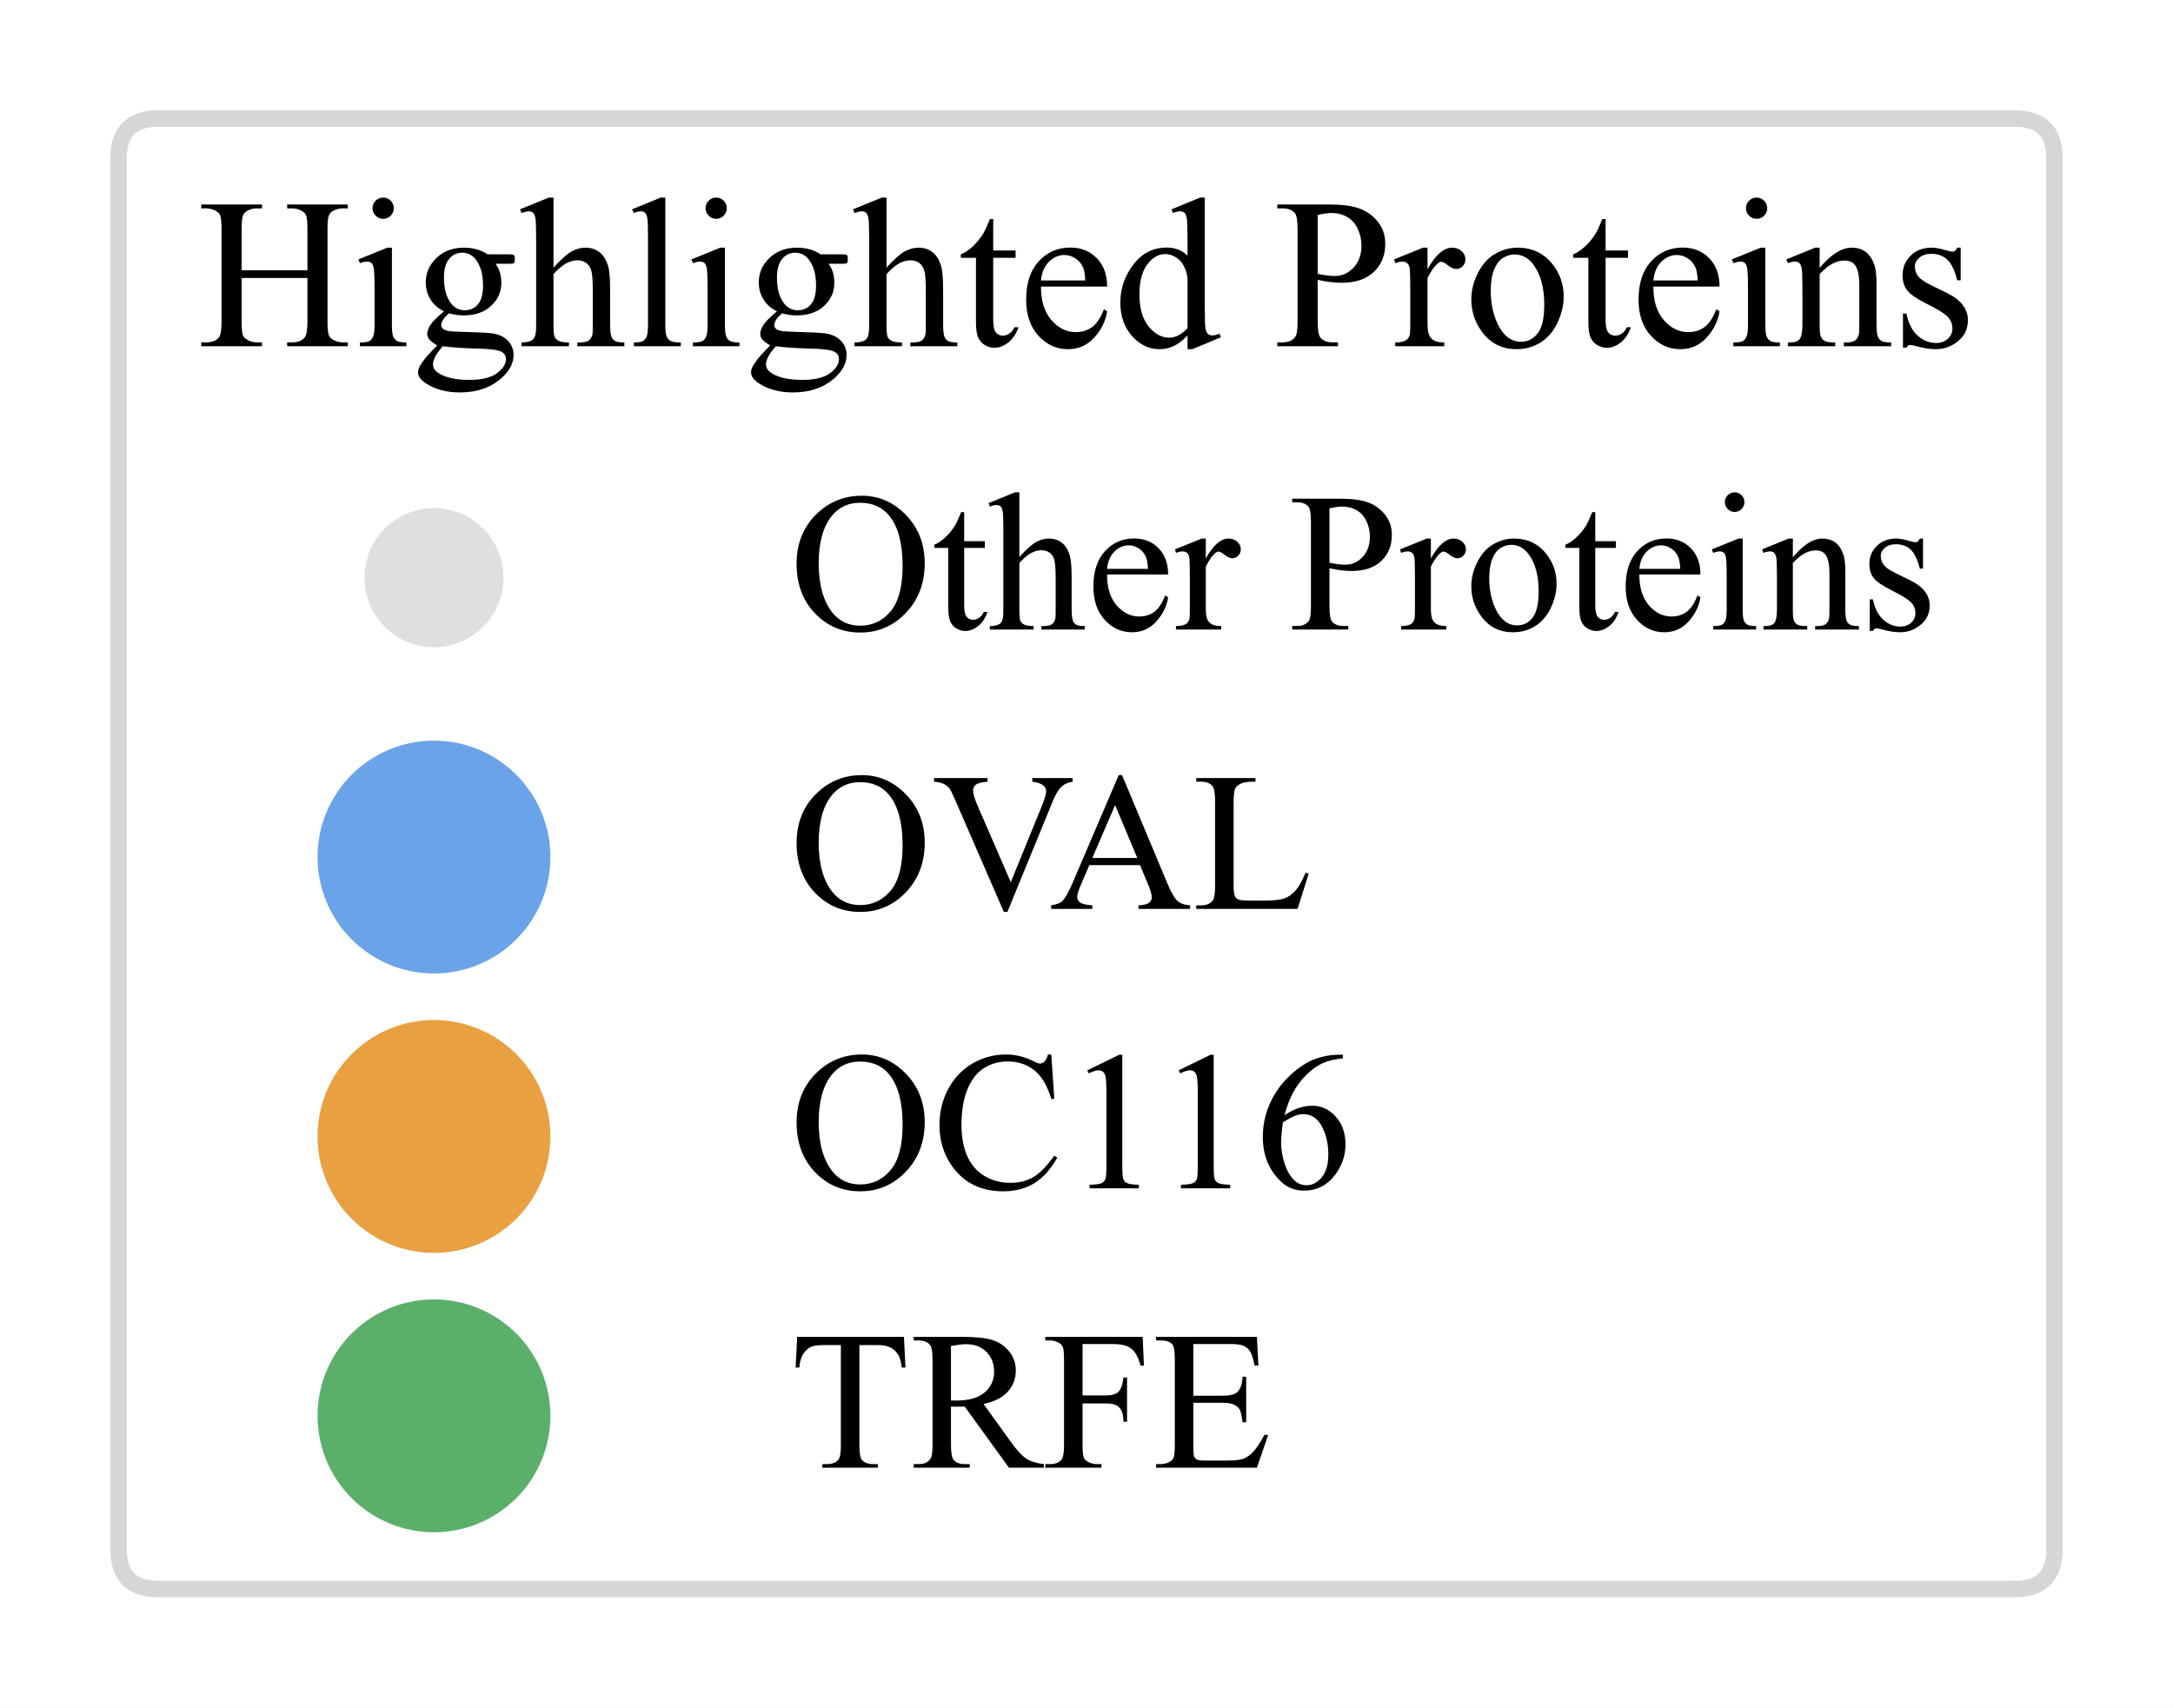
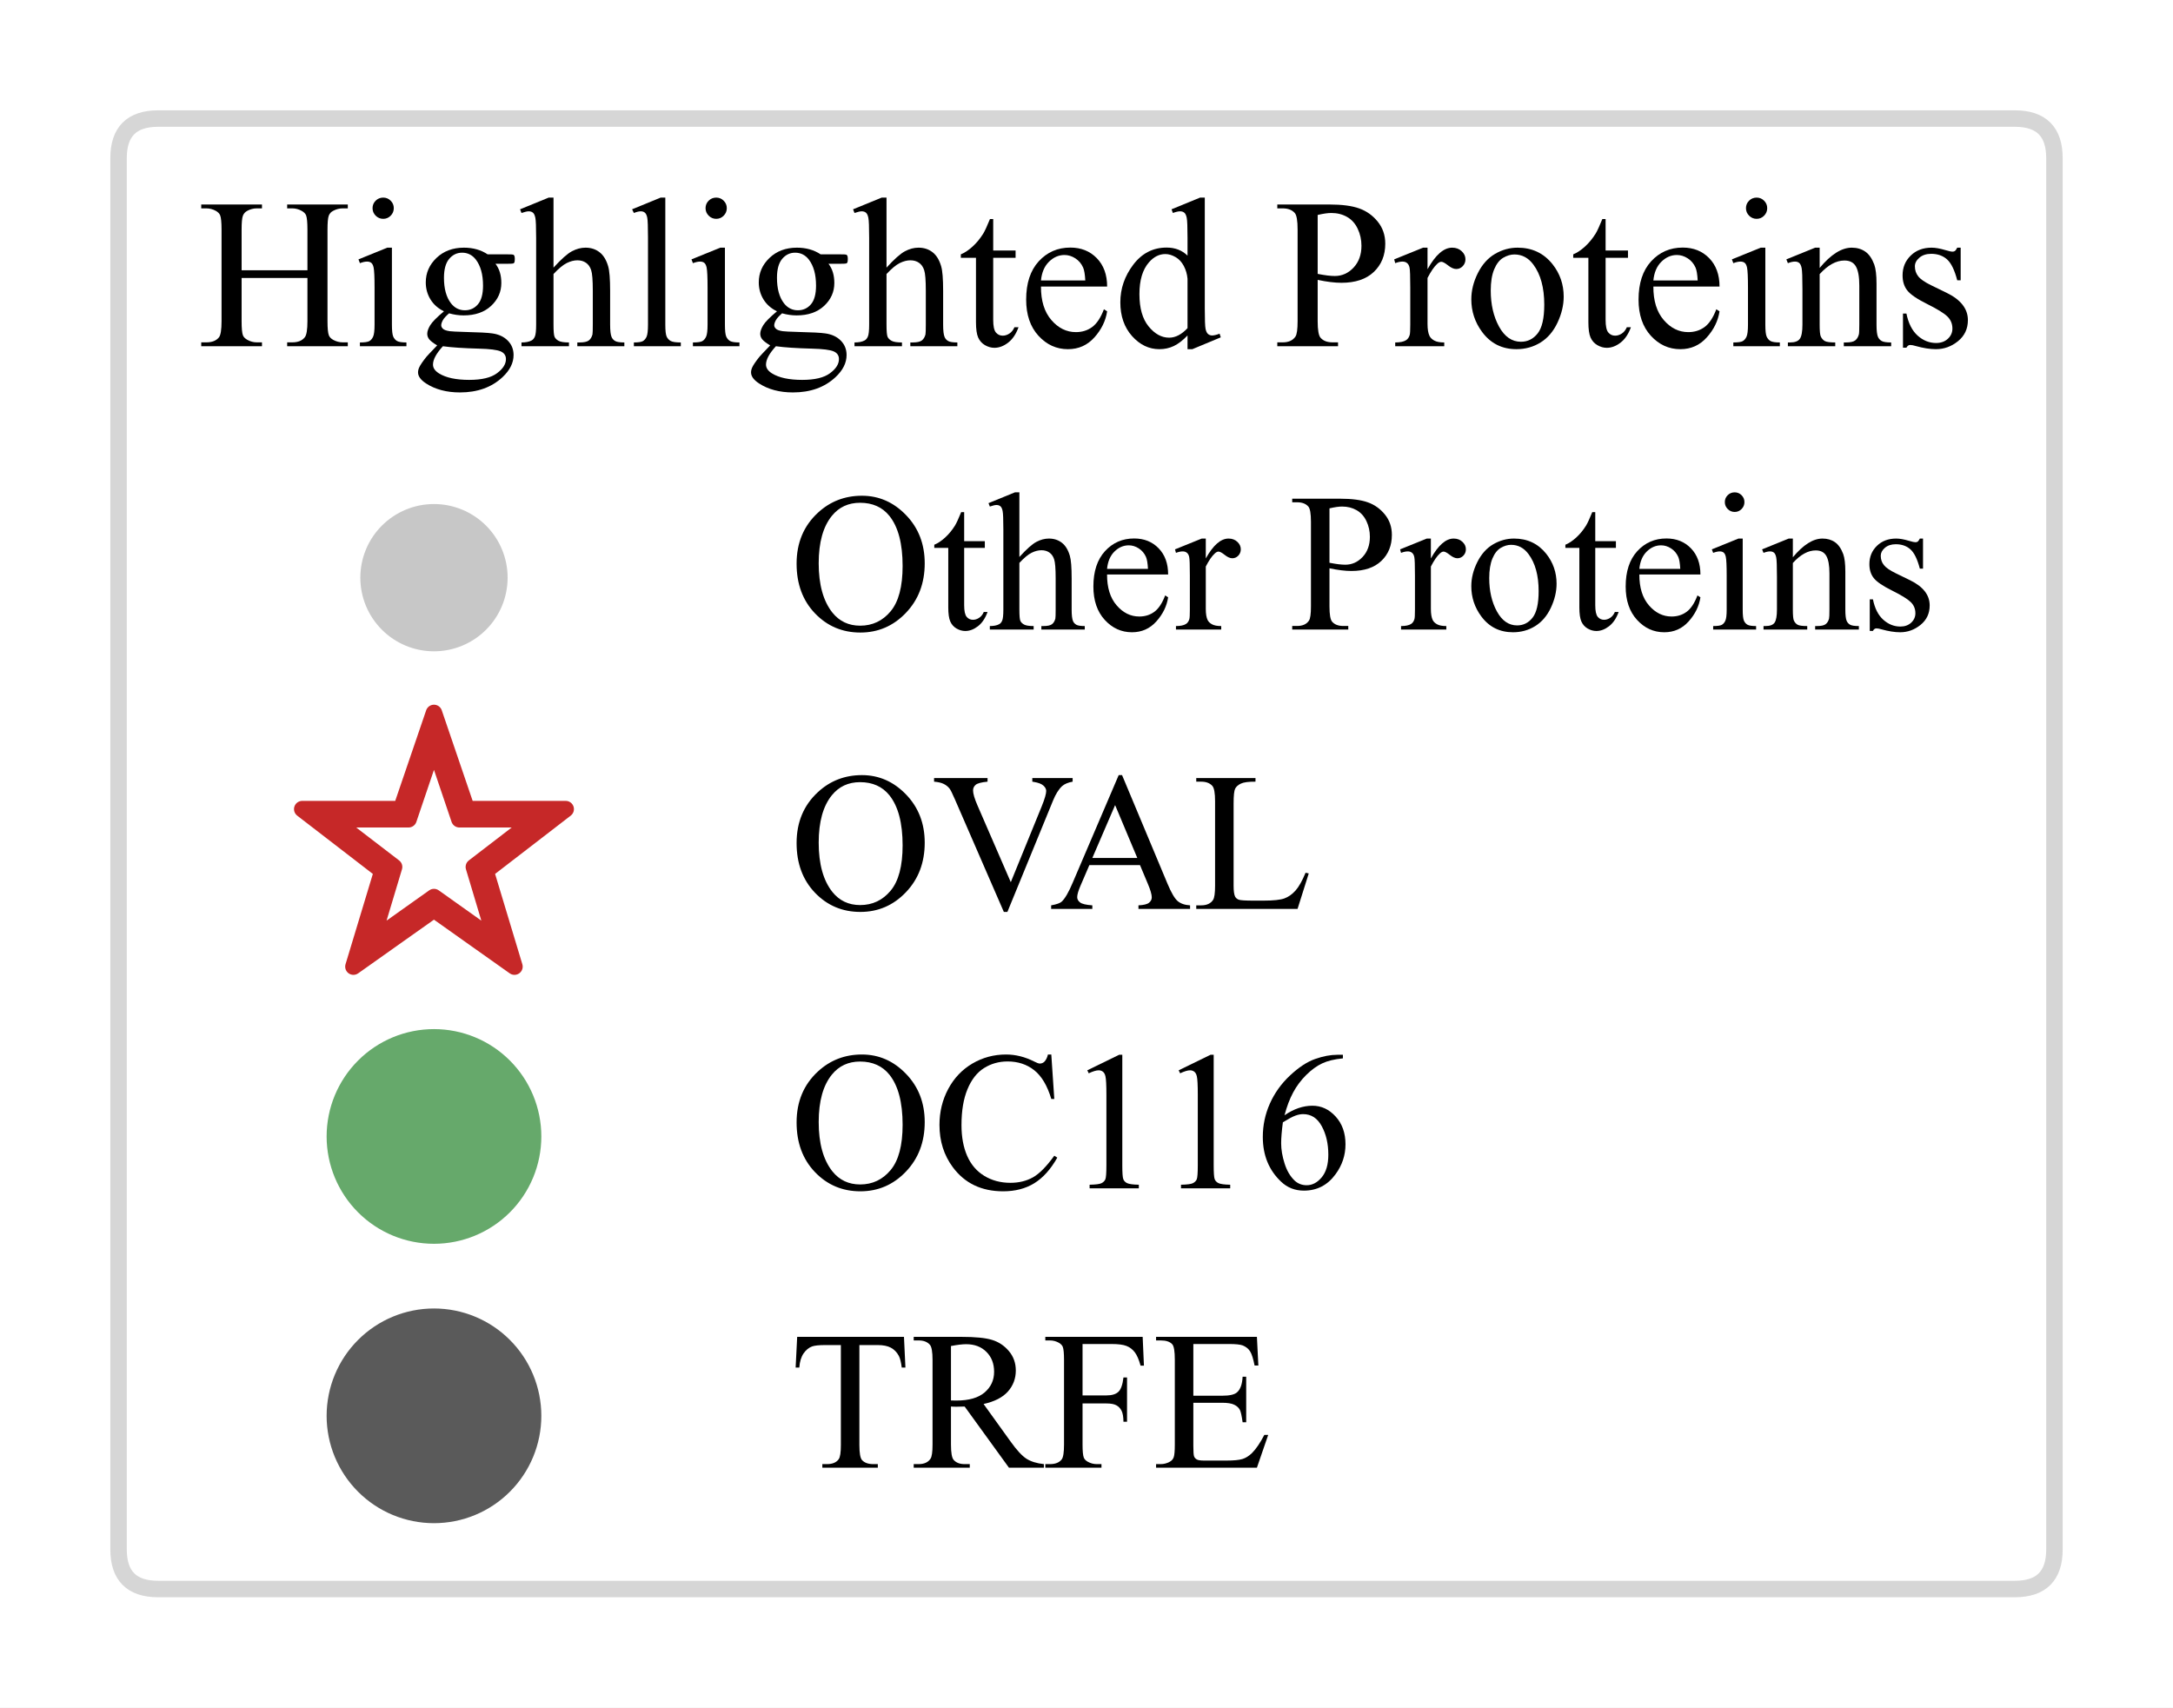
<svg xmlns="http://www.w3.org/2000/svg" xmlns:xlink="http://www.w3.org/1999/xlink" width="131.967pt" height="103.7pt" viewBox="0 0 131.967 103.7" version="1.1">
  <defs>
    <style type="text/css">*{stroke-linejoin: round; stroke-linecap: butt}</style>
  </defs>
  <g id="figure_1">
    <g id="patch_1">
      <path d="M 0 103.7  L 131.967 103.7  L 131.967 -0  L 0 -0  z " style="fill: #ffffff" />
    </g>
    <g id="legend_1">
      <g id="patch_2">
        <path d="M 9.6 96.5  L 122.367 96.5  Q 124.767 96.5 124.767 94.1  L 124.767 9.6  Q 124.767 7.2 122.367 7.2  L 9.6 7.2  Q 7.2 7.2 7.2 9.6  L 7.2 94.1  Q 7.2 96.5 9.6 96.5  z " style="fill: #ffffff; opacity: 0.8; stroke: #cccccc; stroke-linejoin: miter" />
      </g>
      <g id="text_1">
        <g transform="translate(12 21.02688) scale(0.13 -0.13)">
          <defs>
            <path id="TimesNewRomanPSMT-48" d="M 1316 2272  L 3284 2272  L 3284 3484  Q 3284 3809 3244 3913  Q 3213 3991 3113 4047  Q 2978 4122 2828 4122  L 2678 4122  L 2678 4238  L 4491 4238  L 4491 4122  L 4341 4122  Q 4191 4122 4056 4050  Q 3956 4000 3920 3898  Q 3884 3797 3884 3484  L 3884 750  Q 3884 428 3925 325  Q 3956 247 4053 191  Q 4191 116 4341 116  L 4491 116  L 4491 0  L 2678 0  L 2678 116  L 2828 116  Q 3088 116 3206 269  Q 3284 369 3284 750  L 3284 2041  L 1316 2041  L 1316 750  Q 1316 428 1356 325  Q 1388 247 1488 191  Q 1622 116 1772 116  L 1925 116  L 1925 0  L 109 0  L 109 116  L 259 116  Q 522 116 641 269  Q 716 369 716 750  L 716 3484  Q 716 3809 675 3913  Q 644 3991 547 4047  Q 409 4122 259 4122  L 109 4122  L 109 4238  L 1925 4238  L 1925 4122  L 1772 4122  Q 1622 4122 1488 4050  Q 1391 4000 1353 3898  Q 1316 3797 1316 3484  L 1316 2272  z " transform="scale(0.015625)" />
            <path id="TimesNewRomanPSMT-69" d="M 928 4444  Q 1059 4444 1151 4351  Q 1244 4259 1244 4128  Q 1244 3997 1151 3903  Q 1059 3809 928 3809  Q 797 3809 703 3903  Q 609 3997 609 4128  Q 609 4259 701 4351  Q 794 4444 928 4444  z M 1188 2947  L 1188 647  Q 1188 378 1227 289  Q 1266 200 1342 156  Q 1419 113 1622 113  L 1622 0  L 231 0  L 231 113  Q 441 113 512 153  Q 584 194 626 287  Q 669 381 669 647  L 669 1750  Q 669 2216 641 2353  Q 619 2453 572 2492  Q 525 2531 444 2531  Q 356 2531 231 2484  L 188 2597  L 1050 2947  L 1188 2947  z " transform="scale(0.015625)" />
            <path id="TimesNewRomanPSMT-67" d="M 966 1044  Q 703 1172 562 1401  Q 422 1631 422 1909  Q 422 2334 742 2640  Q 1063 2947 1563 2947  Q 1972 2947 2272 2747  L 2878 2747  Q 3013 2747 3034 2739  Q 3056 2731 3066 2713  Q 3084 2684 3084 2613  Q 3084 2531 3069 2500  Q 3059 2484 3036 2475  Q 3013 2466 2878 2466  L 2506 2466  Q 2681 2241 2681 1891  Q 2681 1491 2375 1206  Q 2069 922 1553 922  Q 1341 922 1119 984  Q 981 866 932 777  Q 884 688 884 625  Q 884 572 936 522  Q 988 472 1138 450  Q 1225 438 1575 428  Q 2219 413 2409 384  Q 2700 344 2873 169  Q 3047 -6 3047 -263  Q 3047 -616 2716 -925  Q 2228 -1381 1444 -1381  Q 841 -1381 425 -1109  Q 191 -953 191 -784  Q 191 -709 225 -634  Q 278 -519 444 -313  Q 466 -284 763 25  Q 600 122 533 198  Q 466 275 466 372  Q 466 481 555 628  Q 644 775 966 1044  z M 1509 2797  Q 1278 2797 1122 2612  Q 966 2428 966 2047  Q 966 1553 1178 1281  Q 1341 1075 1591 1075  Q 1828 1075 1981 1253  Q 2134 1431 2134 1813  Q 2134 2309 1919 2591  Q 1759 2797 1509 2797  z M 934 0  Q 788 -159 713 -296  Q 638 -434 638 -550  Q 638 -700 819 -813  Q 1131 -1006 1722 -1006  Q 2284 -1006 2551 -807  Q 2819 -609 2819 -384  Q 2819 -222 2659 -153  Q 2497 -84 2016 -72  Q 1313 -53 934 0  z " transform="scale(0.015625)" />
            <path id="TimesNewRomanPSMT-68" d="M 1041 4444  L 1041 2350  Q 1388 2731 1591 2839  Q 1794 2947 1997 2947  Q 2241 2947 2416 2812  Q 2591 2678 2675 2391  Q 2734 2191 2734 1659  L 2734 647  Q 2734 375 2778 275  Q 2809 200 2884 156  Q 2959 113 3159 113  L 3159 0  L 1753 0  L 1753 113  L 1819 113  Q 2019 113 2097 173  Q 2175 234 2206 353  Q 2216 403 2216 647  L 2216 1659  Q 2216 2128 2167 2275  Q 2119 2422 2012 2495  Q 1906 2569 1756 2569  Q 1603 2569 1437 2487  Q 1272 2406 1041 2159  L 1041 647  Q 1041 353 1073 281  Q 1106 209 1195 161  Q 1284 113 1503 113  L 1503 0  L 84 0  L 84 113  Q 275 113 384 172  Q 447 203 484 290  Q 522 378 522 647  L 522 3238  Q 522 3728 498 3840  Q 475 3953 426 3993  Q 378 4034 297 4034  Q 231 4034 84 3984  L 41 4094  L 897 4444  L 1041 4444  z " transform="scale(0.015625)" />
            <path id="TimesNewRomanPSMT-6c" d="M 1184 4444  L 1184 647  Q 1184 378 1223 290  Q 1263 203 1344 158  Q 1425 113 1647 113  L 1647 0  L 244 0  L 244 113  Q 441 113 512 153  Q 584 194 625 287  Q 666 381 666 647  L 666 3247  Q 666 3731 644 3842  Q 622 3953 573 3993  Q 525 4034 450 4034  Q 369 4034 244 3984  L 191 4094  L 1044 4444  L 1184 4444  z " transform="scale(0.015625)" />
            <path id="TimesNewRomanPSMT-74" d="M 1031 3803  L 1031 2863  L 1700 2863  L 1700 2644  L 1031 2644  L 1031 788  Q 1031 509 1111 412  Q 1191 316 1316 316  Q 1419 316 1516 380  Q 1613 444 1666 569  L 1788 569  Q 1678 263 1478 108  Q 1278 -47 1066 -47  Q 922 -47 784 33  Q 647 113 581 261  Q 516 409 516 719  L 516 2644  L 63 2644  L 63 2747  Q 234 2816 414 2980  Q 594 3144 734 3369  Q 806 3488 934 3803  L 1031 3803  z " transform="scale(0.015625)" />
            <path id="TimesNewRomanPSMT-65" d="M 681 1784  Q 678 1147 991 784  Q 1303 422 1725 422  Q 2006 422 2214 576  Q 2422 731 2563 1106  L 2659 1044  Q 2594 616 2278 264  Q 1963 -88 1488 -88  Q 972 -88 605 314  Q 238 716 238 1394  Q 238 2128 614 2539  Q 991 2950 1559 2950  Q 2041 2950 2350 2633  Q 2659 2316 2659 1784  L 681 1784  z M 681 1966  L 2006 1966  Q 1991 2241 1941 2353  Q 1863 2528 1708 2628  Q 1553 2728 1384 2728  Q 1125 2728 920 2526  Q 716 2325 681 1966  z " transform="scale(0.015625)" />
            <path id="TimesNewRomanPSMT-64" d="M 2222 322  Q 2013 103 1813 7  Q 1613 -88 1381 -88  Q 913 -88 563 304  Q 213 697 213 1313  Q 213 1928 600 2439  Q 988 2950 1597 2950  Q 1975 2950 2222 2709  L 2222 3238  Q 2222 3728 2198 3840  Q 2175 3953 2125 3993  Q 2075 4034 2000 4034  Q 1919 4034 1784 3984  L 1744 4094  L 2597 4444  L 2738 4444  L 2738 1134  Q 2738 631 2761 520  Q 2784 409 2836 365  Q 2888 322 2956 322  Q 3041 322 3181 375  L 3216 266  L 2366 -88  L 2222 -88  L 2222 322  z M 2222 541  L 2222 2016  Q 2203 2228 2109 2403  Q 2016 2578 1861 2667  Q 1706 2756 1559 2756  Q 1284 2756 1069 2509  Q 784 2184 784 1559  Q 784 928 1059 592  Q 1334 256 1672 256  Q 1956 256 2222 541  z " transform="scale(0.015625)" />
            <path id="TimesNewRomanPSMT-20" transform="scale(0.015625)" />
            <path id="TimesNewRomanPSMT-50" d="M 1313 1984  L 1313 750  Q 1313 350 1400 253  Q 1519 116 1759 116  L 1922 116  L 1922 0  L 106 0  L 106 116  L 266 116  Q 534 116 650 291  Q 713 388 713 750  L 713 3488  Q 713 3888 628 3984  Q 506 4122 266 4122  L 106 4122  L 106 4238  L 1659 4238  Q 2228 4238 2556 4120  Q 2884 4003 3109 3725  Q 3334 3447 3334 3066  Q 3334 2547 2992 2222  Q 2650 1897 2025 1897  Q 1872 1897 1694 1919  Q 1516 1941 1313 1984  z M 1313 2163  Q 1478 2131 1606 2115  Q 1734 2100 1825 2100  Q 2150 2100 2386 2351  Q 2622 2603 2622 3003  Q 2622 3278 2509 3514  Q 2397 3750 2190 3867  Q 1984 3984 1722 3984  Q 1563 3984 1313 3925  L 1313 2163  z " transform="scale(0.015625)" />
            <path id="TimesNewRomanPSMT-72" d="M 1038 2947  L 1038 2303  Q 1397 2947 1775 2947  Q 1947 2947 2059 2842  Q 2172 2738 2172 2600  Q 2172 2478 2090 2393  Q 2009 2309 1897 2309  Q 1788 2309 1652 2417  Q 1516 2525 1450 2525  Q 1394 2525 1328 2463  Q 1188 2334 1038 2041  L 1038 669  Q 1038 431 1097 309  Q 1138 225 1241 169  Q 1344 113 1538 113  L 1538 0  L 72 0  L 72 113  Q 291 113 397 181  Q 475 231 506 341  Q 522 394 522 644  L 522 1753  Q 522 2253 501 2348  Q 481 2444 426 2487  Q 372 2531 291 2531  Q 194 2531 72 2484  L 41 2597  L 906 2947  L 1038 2947  z " transform="scale(0.015625)" />
            <path id="TimesNewRomanPSMT-6f" d="M 1600 2947  Q 2250 2947 2644 2453  Q 2978 2031 2978 1484  Q 2978 1100 2793 706  Q 2609 313 2286 112  Q 1963 -88 1566 -88  Q 919 -88 538 428  Q 216 863 216 1403  Q 216 1797 411 2186  Q 606 2575 925 2761  Q 1244 2947 1600 2947  z M 1503 2744  Q 1338 2744 1170 2645  Q 1003 2547 900 2300  Q 797 2053 797 1666  Q 797 1041 1045 587  Q 1294 134 1700 134  Q 2003 134 2200 384  Q 2397 634 2397 1244  Q 2397 2006 2069 2444  Q 1847 2744 1503 2744  z " transform="scale(0.015625)" />
            <path id="TimesNewRomanPSMT-6e" d="M 1034 2341  Q 1538 2947 1994 2947  Q 2228 2947 2397 2830  Q 2566 2713 2666 2444  Q 2734 2256 2734 1869  L 2734 647  Q 2734 375 2778 278  Q 2813 200 2889 156  Q 2966 113 3172 113  L 3172 0  L 1756 0  L 1756 113  L 1816 113  Q 2016 113 2095 173  Q 2175 234 2206 353  Q 2219 400 2219 647  L 2219 1819  Q 2219 2209 2117 2386  Q 2016 2563 1775 2563  Q 1403 2563 1034 2156  L 1034 647  Q 1034 356 1069 288  Q 1113 197 1189 155  Q 1266 113 1500 113  L 1500 0  L 84 0  L 84 113  L 147 113  Q 366 113 442 223  Q 519 334 519 647  L 519 1709  Q 519 2225 495 2337  Q 472 2450 423 2490  Q 375 2531 294 2531  Q 206 2531 84 2484  L 38 2597  L 900 2947  L 1034 2947  L 1034 2341  z " transform="scale(0.015625)" />
            <path id="TimesNewRomanPSMT-73" d="M 2050 2947  L 2050 1972  L 1947 1972  Q 1828 2431 1642 2597  Q 1456 2763 1169 2763  Q 950 2763 815 2647  Q 681 2531 681 2391  Q 681 2216 781 2091  Q 878 1963 1175 1819  L 1631 1597  Q 2266 1288 2266 781  Q 2266 391 1970 151  Q 1675 -88 1309 -88  Q 1047 -88 709 6  Q 606 38 541 38  Q 469 38 428 -44  L 325 -44  L 325 978  L 428 978  Q 516 541 762 319  Q 1009 97 1316 97  Q 1531 97 1667 223  Q 1803 350 1803 528  Q 1803 744 1651 891  Q 1500 1038 1047 1263  Q 594 1488 453 1669  Q 313 1847 313 2119  Q 313 2472 555 2709  Q 797 2947 1181 2947  Q 1350 2947 1591 2875  Q 1750 2828 1803 2828  Q 1853 2828 1881 2850  Q 1909 2872 1947 2947  L 2050 2947  z " transform="scale(0.015625)" />
          </defs>
          <use xlink:href="#TimesNewRomanPSMT-48" />
          <use xlink:href="#TimesNewRomanPSMT-69" transform="translate(72.2168 0)" />
          <use xlink:href="#TimesNewRomanPSMT-67" transform="translate(100 0)" />
          <use xlink:href="#TimesNewRomanPSMT-68" transform="translate(150 0)" />
          <use xlink:href="#TimesNewRomanPSMT-6c" transform="translate(200 0)" />
          <use xlink:href="#TimesNewRomanPSMT-69" transform="translate(227.7832 0)" />
          <use xlink:href="#TimesNewRomanPSMT-67" transform="translate(255.5664 0)" />
          <use xlink:href="#TimesNewRomanPSMT-68" transform="translate(305.5664 0)" />
          <use xlink:href="#TimesNewRomanPSMT-74" transform="translate(355.5664 0)" />
          <use xlink:href="#TimesNewRomanPSMT-65" transform="translate(383.3496 0)" />
          <use xlink:href="#TimesNewRomanPSMT-64" transform="translate(427.7344 0)" />
          <use xlink:href="#TimesNewRomanPSMT-20" transform="translate(477.7344 0)" />
          <use xlink:href="#TimesNewRomanPSMT-50" transform="translate(502.7344 0)" />
          <use xlink:href="#TimesNewRomanPSMT-72" transform="translate(558.3496 0)" />
          <use xlink:href="#TimesNewRomanPSMT-6f" transform="translate(591.6504 0)" />
          <use xlink:href="#TimesNewRomanPSMT-74" transform="translate(641.6504 0)" />
          <use xlink:href="#TimesNewRomanPSMT-65" transform="translate(669.4336 0)" />
          <use xlink:href="#TimesNewRomanPSMT-69" transform="translate(713.8184 0)" />
          <use xlink:href="#TimesNewRomanPSMT-6e" transform="translate(741.6016 0)" />
          <use xlink:href="#TimesNewRomanPSMT-73" transform="translate(791.6016 0)" />
        </g>
      </g>
      <g id="PathCollection_1">
-         <defs>
-           <path id="ma19af6db3b" d="M 0 4.472  C 1.186 4.472 2.324 4.001 3.162 3.162  C 4.001 2.324 4.472 1.186 4.472 0  C 4.472 -1.186 4.001 -2.324 3.162 -3.162  C 2.324 -4.001 1.186 -4.472 0 -4.472  C -1.186 -4.472 -2.324 -4.001 -3.162 -3.162  C -4.001 -2.324 -4.472 -1.186 -4.472 0  C -4.472 1.186 -4.001 2.324 -3.162 3.162  C -2.324 4.001 -1.186 4.472 0 4.472  z " style="stroke: #ffffff; stroke-width: 0.5" />
-         </defs>
-         <g>
-           <use xlink:href="#ma19af6db3b" x="26.355" y="35.082" style="fill: #dfdfdf; stroke: #ffffff; stroke-width: 0.5" />
-         </g>
+         <path d="M 26.355 39.554  C 27.541 39.554 28.679 39.083 29.518 38.244  C 30.356 37.406 30.828 36.268 30.828 35.082  C 30.828 33.896 30.356 32.758 29.518 31.92  C 28.679 31.081 27.541 30.61 26.355 30.61  C 25.169 30.61 24.032 31.081 23.193 31.92  C 22.354 32.758 21.883 33.896 21.883 35.082  C 21.883 36.268 22.354 37.406 23.193 38.244  C 24.032 39.083 25.169 39.554 26.355 39.554  z " style="fill: #c7c7c7" />
      </g>
      <g id="text_2">
        <g transform="translate(47.95539 38.23203) scale(0.12 -0.12)">
          <defs>
            <path id="TimesNewRomanPSMT-4f" d="M 2341 4334  Q 3166 4334 3770 3707  Q 4375 3081 4375 2144  Q 4375 1178 3765 540  Q 3156 -97 2291 -97  Q 1416 -97 820 525  Q 225 1147 225 2134  Q 225 3144 913 3781  Q 1509 4334 2341 4334  z M 2281 4106  Q 1713 4106 1369 3684  Q 941 3159 941 2147  Q 941 1109 1384 550  Q 1725 125 2284 125  Q 2881 125 3270 590  Q 3659 1056 3659 2059  Q 3659 3147 3231 3681  Q 2888 4106 2281 4106  z " transform="scale(0.015625)" />
          </defs>
          <use xlink:href="#TimesNewRomanPSMT-4f" />
          <use xlink:href="#TimesNewRomanPSMT-74" transform="translate(72.2168 0)" />
          <use xlink:href="#TimesNewRomanPSMT-68" transform="translate(100 0)" />
          <use xlink:href="#TimesNewRomanPSMT-65" transform="translate(150 0)" />
          <use xlink:href="#TimesNewRomanPSMT-72" transform="translate(194.3848 0)" />
          <use xlink:href="#TimesNewRomanPSMT-20" transform="translate(227.6855 0)" />
          <use xlink:href="#TimesNewRomanPSMT-50" transform="translate(252.6855 0)" />
          <use xlink:href="#TimesNewRomanPSMT-72" transform="translate(308.3008 0)" />
          <use xlink:href="#TimesNewRomanPSMT-6f" transform="translate(341.6016 0)" />
          <use xlink:href="#TimesNewRomanPSMT-74" transform="translate(391.6016 0)" />
          <use xlink:href="#TimesNewRomanPSMT-65" transform="translate(419.3848 0)" />
          <use xlink:href="#TimesNewRomanPSMT-69" transform="translate(463.7695 0)" />
          <use xlink:href="#TimesNewRomanPSMT-6e" transform="translate(491.5527 0)" />
          <use xlink:href="#TimesNewRomanPSMT-73" transform="translate(541.5527 0)" />
        </g>
      </g>
-       <g id="PathCollection_2">
-         <path d="M 26.355 59.12  C 28.231 59.12 30.029 58.375 31.355 57.049  C 32.681 55.723 33.426 53.924 33.426 52.049  C 33.426 50.174 32.681 48.375 31.355 47.049  C 30.029 45.723 28.231 44.978 26.355 44.978  C 24.48 44.978 22.681 45.723 21.355 47.049  C 20.029 48.375 19.284 50.174 19.284 52.049  C 19.284 53.924 20.029 55.723 21.355 57.049  C 22.681 58.375 24.48 59.12 26.355 59.12  z " style="fill: #6ba3e8" />
+       <g id="line2d_1">
+         <defs>
+           <path id="m79ac94b86c" d="M 8 -1.862  L 3.134 1.888  L 4.888 7.703  L 0 4.239  L -4.892 7.703  L -3.134 1.888  L -8 -1.862  L -1.995 -1.862  L 0 -7.703  L 1.992 -1.862  L 8 -1.862  z M 6.194 -1.246  L 1.543 -1.246  L 0 -5.804  L -1.543 -1.246  L -6.197 -1.246  L -2.422 1.65  L -3.776 6.16  L 0 3.479  L 3.772 6.16  L 2.422 1.65  L 6.194 -1.246  z " style="stroke: #c62828" />
+         </defs>
+         <g>
+           <use xlink:href="#m79ac94b86c" x="26.355" y="50.999" style="fill: #c62828; stroke: #c62828" />
+         </g>
      </g>
      <g id="text_3">
        <g transform="translate(47.95539 55.19891) scale(0.12 -0.12)">
          <defs>
            <path id="TimesNewRomanPSMT-56" d="M 4544 4238  L 4544 4122  Q 4319 4081 4203 3978  Q 4038 3825 3909 3509  L 2431 -97  L 2316 -97  L 728 3556  Q 606 3838 556 3900  Q 478 3997 364 4051  Q 250 4106 56 4122  L 56 4238  L 1788 4238  L 1788 4122  Q 1494 4094 1406 4022  Q 1319 3950 1319 3838  Q 1319 3681 1463 3350  L 2541 866  L 3541 3319  Q 3688 3681 3688 3822  Q 3688 3913 3597 3995  Q 3506 4078 3291 4113  Q 3275 4116 3238 4122  L 3238 4238  L 4544 4238  z " transform="scale(0.015625)" />
            <path id="TimesNewRomanPSMT-41" d="M 2928 1419  L 1288 1419  L 1000 750  Q 894 503 894 381  Q 894 284 986 211  Q 1078 138 1384 116  L 1384 0  L 50 0  L 50 116  Q 316 163 394 238  Q 553 388 747 847  L 2238 4334  L 2347 4334  L 3822 809  Q 4000 384 4145 257  Q 4291 131 4550 116  L 4550 0  L 2878 0  L 2878 116  Q 3131 128 3220 200  Q 3309 272 3309 375  Q 3309 513 3184 809  L 2928 1419  z M 2841 1650  L 2122 3363  L 1384 1650  L 2841 1650  z " transform="scale(0.015625)" />
            <path id="TimesNewRomanPSMT-4c" d="M 3669 1172  L 3772 1150  L 3409 0  L 128 0  L 128 116  L 288 116  Q 556 116 672 291  Q 738 391 738 753  L 738 3488  Q 738 3884 650 3984  Q 528 4122 288 4122  L 128 4122  L 128 4238  L 2047 4238  L 2047 4122  Q 1709 4125 1573 4059  Q 1438 3994 1388 3894  Q 1338 3794 1338 3416  L 1338 753  Q 1338 494 1388 397  Q 1425 331 1503 300  Q 1581 269 1991 269  L 2300 269  Q 2788 269 2984 341  Q 3181 413 3343 595  Q 3506 778 3669 1172  z " transform="scale(0.015625)" />
          </defs>
          <use xlink:href="#TimesNewRomanPSMT-4f" />
          <use xlink:href="#TimesNewRomanPSMT-56" transform="translate(72.2168 0)" />
          <use xlink:href="#TimesNewRomanPSMT-41" transform="translate(131.5586 0)" />
          <use xlink:href="#TimesNewRomanPSMT-4c" transform="translate(203.7754 0)" />
        </g>
      </g>
-       <g id="PathCollection_3">
-         <path d="M 26.355 76.087  C 28.231 76.087 30.029 75.342 31.355 74.016  C 32.681 72.69 33.426 70.891 33.426 69.016  C 33.426 67.141 32.681 65.342 31.355 64.016  C 30.029 62.69 28.231 61.945 26.355 61.945  C 24.48 61.945 22.681 62.69 21.355 64.016  C 20.029 65.342 19.284 67.141 19.284 69.016  C 19.284 70.891 20.029 72.69 21.355 74.016  C 22.681 75.342 24.48 76.087 26.355 76.087  z " style="fill: #e8a040" />
+       <g id="PathCollection_2">
+         <path d="M 26.355 75.535  C 28.084 75.535 29.743 74.848 30.965 73.626  C 32.188 72.403 32.875 70.745 32.875 69.016  C 32.875 67.287 32.188 65.629 30.965 64.406  C 29.743 63.183 28.084 62.497 26.355 62.497  C 24.626 62.497 22.968 63.183 21.746 64.406  C 20.523 65.629 19.836 67.287 19.836 69.016  C 19.836 70.745 20.523 72.403 21.746 73.626  C 22.968 74.848 24.626 75.535 26.355 75.535  z " style="fill: #66a96b" />
      </g>
      <g id="text_4">
        <g transform="translate(47.95539 72.16578) scale(0.12 -0.12)">
          <defs>
            <path id="TimesNewRomanPSMT-43" d="M 3853 4334  L 3950 2894  L 3853 2894  Q 3659 3541 3300 3825  Q 2941 4109 2438 4109  Q 2016 4109 1675 3895  Q 1334 3681 1139 3212  Q 944 2744 944 2047  Q 944 1472 1128 1050  Q 1313 628 1683 403  Q 2053 178 2528 178  Q 2941 178 3256 354  Q 3572 531 3950 1056  L 4047 994  Q 3728 428 3303 165  Q 2878 -97 2294 -97  Q 1241 -97 663 684  Q 231 1266 231 2053  Q 231 2688 515 3219  Q 800 3750 1298 4042  Q 1797 4334 2388 4334  Q 2847 4334 3294 4109  Q 3425 4041 3481 4041  Q 3566 4041 3628 4100  Q 3709 4184 3744 4334  L 3853 4334  z " transform="scale(0.015625)" />
            <path id="TimesNewRomanPSMT-31" d="M 750 3822  L 1781 4325  L 1884 4325  L 1884 747  Q 1884 391 1914 303  Q 1944 216 2037 169  Q 2131 122 2419 116  L 2419 0  L 825 0  L 825 116  Q 1125 122 1212 167  Q 1300 213 1334 289  Q 1369 366 1369 747  L 1369 3034  Q 1369 3497 1338 3628  Q 1316 3728 1258 3775  Q 1200 3822 1119 3822  Q 1003 3822 797 3725  L 750 3822  z " transform="scale(0.015625)" />
            <path id="TimesNewRomanPSMT-36" d="M 2869 4325  L 2869 4209  Q 2456 4169 2195 4045  Q 1934 3922 1679 3669  Q 1425 3416 1258 3105  Q 1091 2794 978 2366  Q 1428 2675 1881 2675  Q 2316 2675 2634 2325  Q 2953 1975 2953 1425  Q 2953 894 2631 456  Q 2244 -75 1606 -75  Q 1172 -75 869 213  Q 275 772 275 1663  Q 275 2231 503 2743  Q 731 3256 1154 3653  Q 1578 4050 1965 4187  Q 2353 4325 2688 4325  L 2869 4325  z M 925 2138  Q 869 1716 869 1456  Q 869 1156 980 804  Q 1091 453 1309 247  Q 1469 100 1697 100  Q 1969 100 2183 356  Q 2397 613 2397 1088  Q 2397 1622 2184 2012  Q 1972 2403 1581 2403  Q 1463 2403 1327 2353  Q 1191 2303 925 2138  z " transform="scale(0.015625)" />
          </defs>
          <use xlink:href="#TimesNewRomanPSMT-4f" />
          <use xlink:href="#TimesNewRomanPSMT-43" transform="translate(72.2168 0)" />
          <use xlink:href="#TimesNewRomanPSMT-31" transform="translate(138.916 0)" />
          <use xlink:href="#TimesNewRomanPSMT-31" transform="translate(185.166 0)" />
          <use xlink:href="#TimesNewRomanPSMT-36" transform="translate(235.166 0)" />
        </g>
      </g>
-       <g id="PathCollection_4">
-         <path d="M 26.355 93.054  C 28.231 93.054 30.029 92.309 31.355 90.983  C 32.681 89.657 33.426 87.858 33.426 85.983  C 33.426 84.107 32.681 82.309 31.355 80.983  C 30.029 79.657 28.231 78.912 26.355 78.912  C 24.48 78.912 22.681 79.657 21.355 80.983  C 20.029 82.309 19.284 84.107 19.284 85.983  C 19.284 87.858 20.029 89.657 21.355 90.983  C 22.681 92.309 24.48 93.054 26.355 93.054  z " style="fill: #5baf6b" />
+       <g id="PathCollection_3">
+         <path d="M 26.355 92.502  C 28.084 92.502 29.743 91.815 30.965 90.592  C 32.188 89.37 32.875 87.712 32.875 85.983  C 32.875 84.254 32.188 82.595 30.965 81.373  C 29.743 80.15 28.084 79.463 26.355 79.463  C 24.626 79.463 22.968 80.15 21.746 81.373  C 20.523 82.595 19.836 84.254 19.836 85.983  C 19.836 87.712 20.523 89.37 21.746 90.592  C 22.968 91.815 24.626 92.502 26.355 92.502  z " style="fill: #5a5a5a" />
      </g>
      <g id="text_5">
        <g transform="translate(47.95539 89.13266) scale(0.12 -0.12)">
          <defs>
            <path id="TimesNewRomanPSMT-54" d="M 3703 4238  L 3750 3244  L 3631 3244  Q 3597 3506 3538 3619  Q 3441 3800 3280 3886  Q 3119 3972 2856 3972  L 2259 3972  L 2259 734  Q 2259 344 2344 247  Q 2463 116 2709 116  L 2856 116  L 2856 0  L 1059 0  L 1059 116  L 1209 116  Q 1478 116 1591 278  Q 1659 378 1659 734  L 1659 3972  L 1150 3972  Q 853 3972 728 3928  Q 566 3869 450 3700  Q 334 3531 313 3244  L 194 3244  L 244 4238  L 3703 4238  z " transform="scale(0.015625)" />
            <path id="TimesNewRomanPSMT-52" d="M 4325 0  L 3194 0  L 1759 1981  Q 1600 1975 1500 1975  Q 1459 1975 1412 1976  Q 1366 1978 1316 1981  L 1316 750  Q 1316 350 1403 253  Q 1522 116 1759 116  L 1925 116  L 1925 0  L 109 0  L 109 116  L 269 116  Q 538 116 653 291  Q 719 388 719 750  L 719 3488  Q 719 3888 631 3984  Q 509 4122 269 4122  L 109 4122  L 109 4238  L 1653 4238  Q 2328 4238 2648 4139  Q 2969 4041 3192 3777  Q 3416 3513 3416 3147  Q 3416 2756 3161 2468  Q 2906 2181 2372 2063  L 3247 847  Q 3547 428 3762 290  Q 3978 153 4325 116  L 4325 0  z M 1316 2178  Q 1375 2178 1419 2176  Q 1463 2175 1491 2175  Q 2097 2175 2405 2437  Q 2713 2700 2713 3106  Q 2713 3503 2464 3751  Q 2216 4000 1806 4000  Q 1625 4000 1316 3941  L 1316 2178  z " transform="scale(0.015625)" />
            <path id="TimesNewRomanPSMT-46" d="M 1309 4006  L 1309 2341  L 2081 2341  Q 2347 2341 2470 2458  Q 2594 2575 2634 2922  L 2750 2922  L 2750 1488  L 2634 1488  Q 2631 1734 2570 1850  Q 2509 1966 2401 2023  Q 2294 2081 2081 2081  L 1309 2081  L 1309 750  Q 1309 428 1350 325  Q 1381 247 1481 191  Q 1619 116 1769 116  L 1922 116  L 1922 0  L 103 0  L 103 116  L 253 116  Q 516 116 634 269  Q 709 369 709 750  L 709 3488  Q 709 3809 669 3913  Q 638 3991 541 4047  Q 406 4122 253 4122  L 103 4122  L 103 4238  L 3256 4238  L 3297 3306  L 3188 3306  Q 3106 3603 2998 3742  Q 2891 3881 2733 3943  Q 2575 4006 2244 4006  L 1309 4006  z " transform="scale(0.015625)" />
            <path id="TimesNewRomanPSMT-45" d="M 1338 4006  L 1338 2331  L 2269 2331  Q 2631 2331 2753 2441  Q 2916 2584 2934 2947  L 3050 2947  L 3050 1472  L 2934 1472  Q 2891 1781 2847 1869  Q 2791 1978 2662 2040  Q 2534 2103 2269 2103  L 1338 2103  L 1338 706  Q 1338 425 1363 364  Q 1388 303 1450 267  Q 1513 231 1688 231  L 2406 231  Q 2766 231 2928 281  Q 3091 331 3241 478  Q 3434 672 3638 1063  L 3763 1063  L 3397 0  L 131 0  L 131 116  L 281 116  Q 431 116 566 188  Q 666 238 702 338  Q 738 438 738 747  L 738 3500  Q 738 3903 656 3997  Q 544 4122 281 4122  L 131 4122  L 131 4238  L 3397 4238  L 3444 3309  L 3322 3309  Q 3256 3644 3176 3769  Q 3097 3894 2941 3959  Q 2816 4006 2500 4006  L 1338 4006  z " transform="scale(0.015625)" />
          </defs>
          <use xlink:href="#TimesNewRomanPSMT-54" />
          <use xlink:href="#TimesNewRomanPSMT-52" transform="translate(61.08398 0)" />
          <use xlink:href="#TimesNewRomanPSMT-46" transform="translate(127.7832 0)" />
          <use xlink:href="#TimesNewRomanPSMT-45" transform="translate(183.3984 0)" />
        </g>
      </g>
    </g>
  </g>
</svg>
